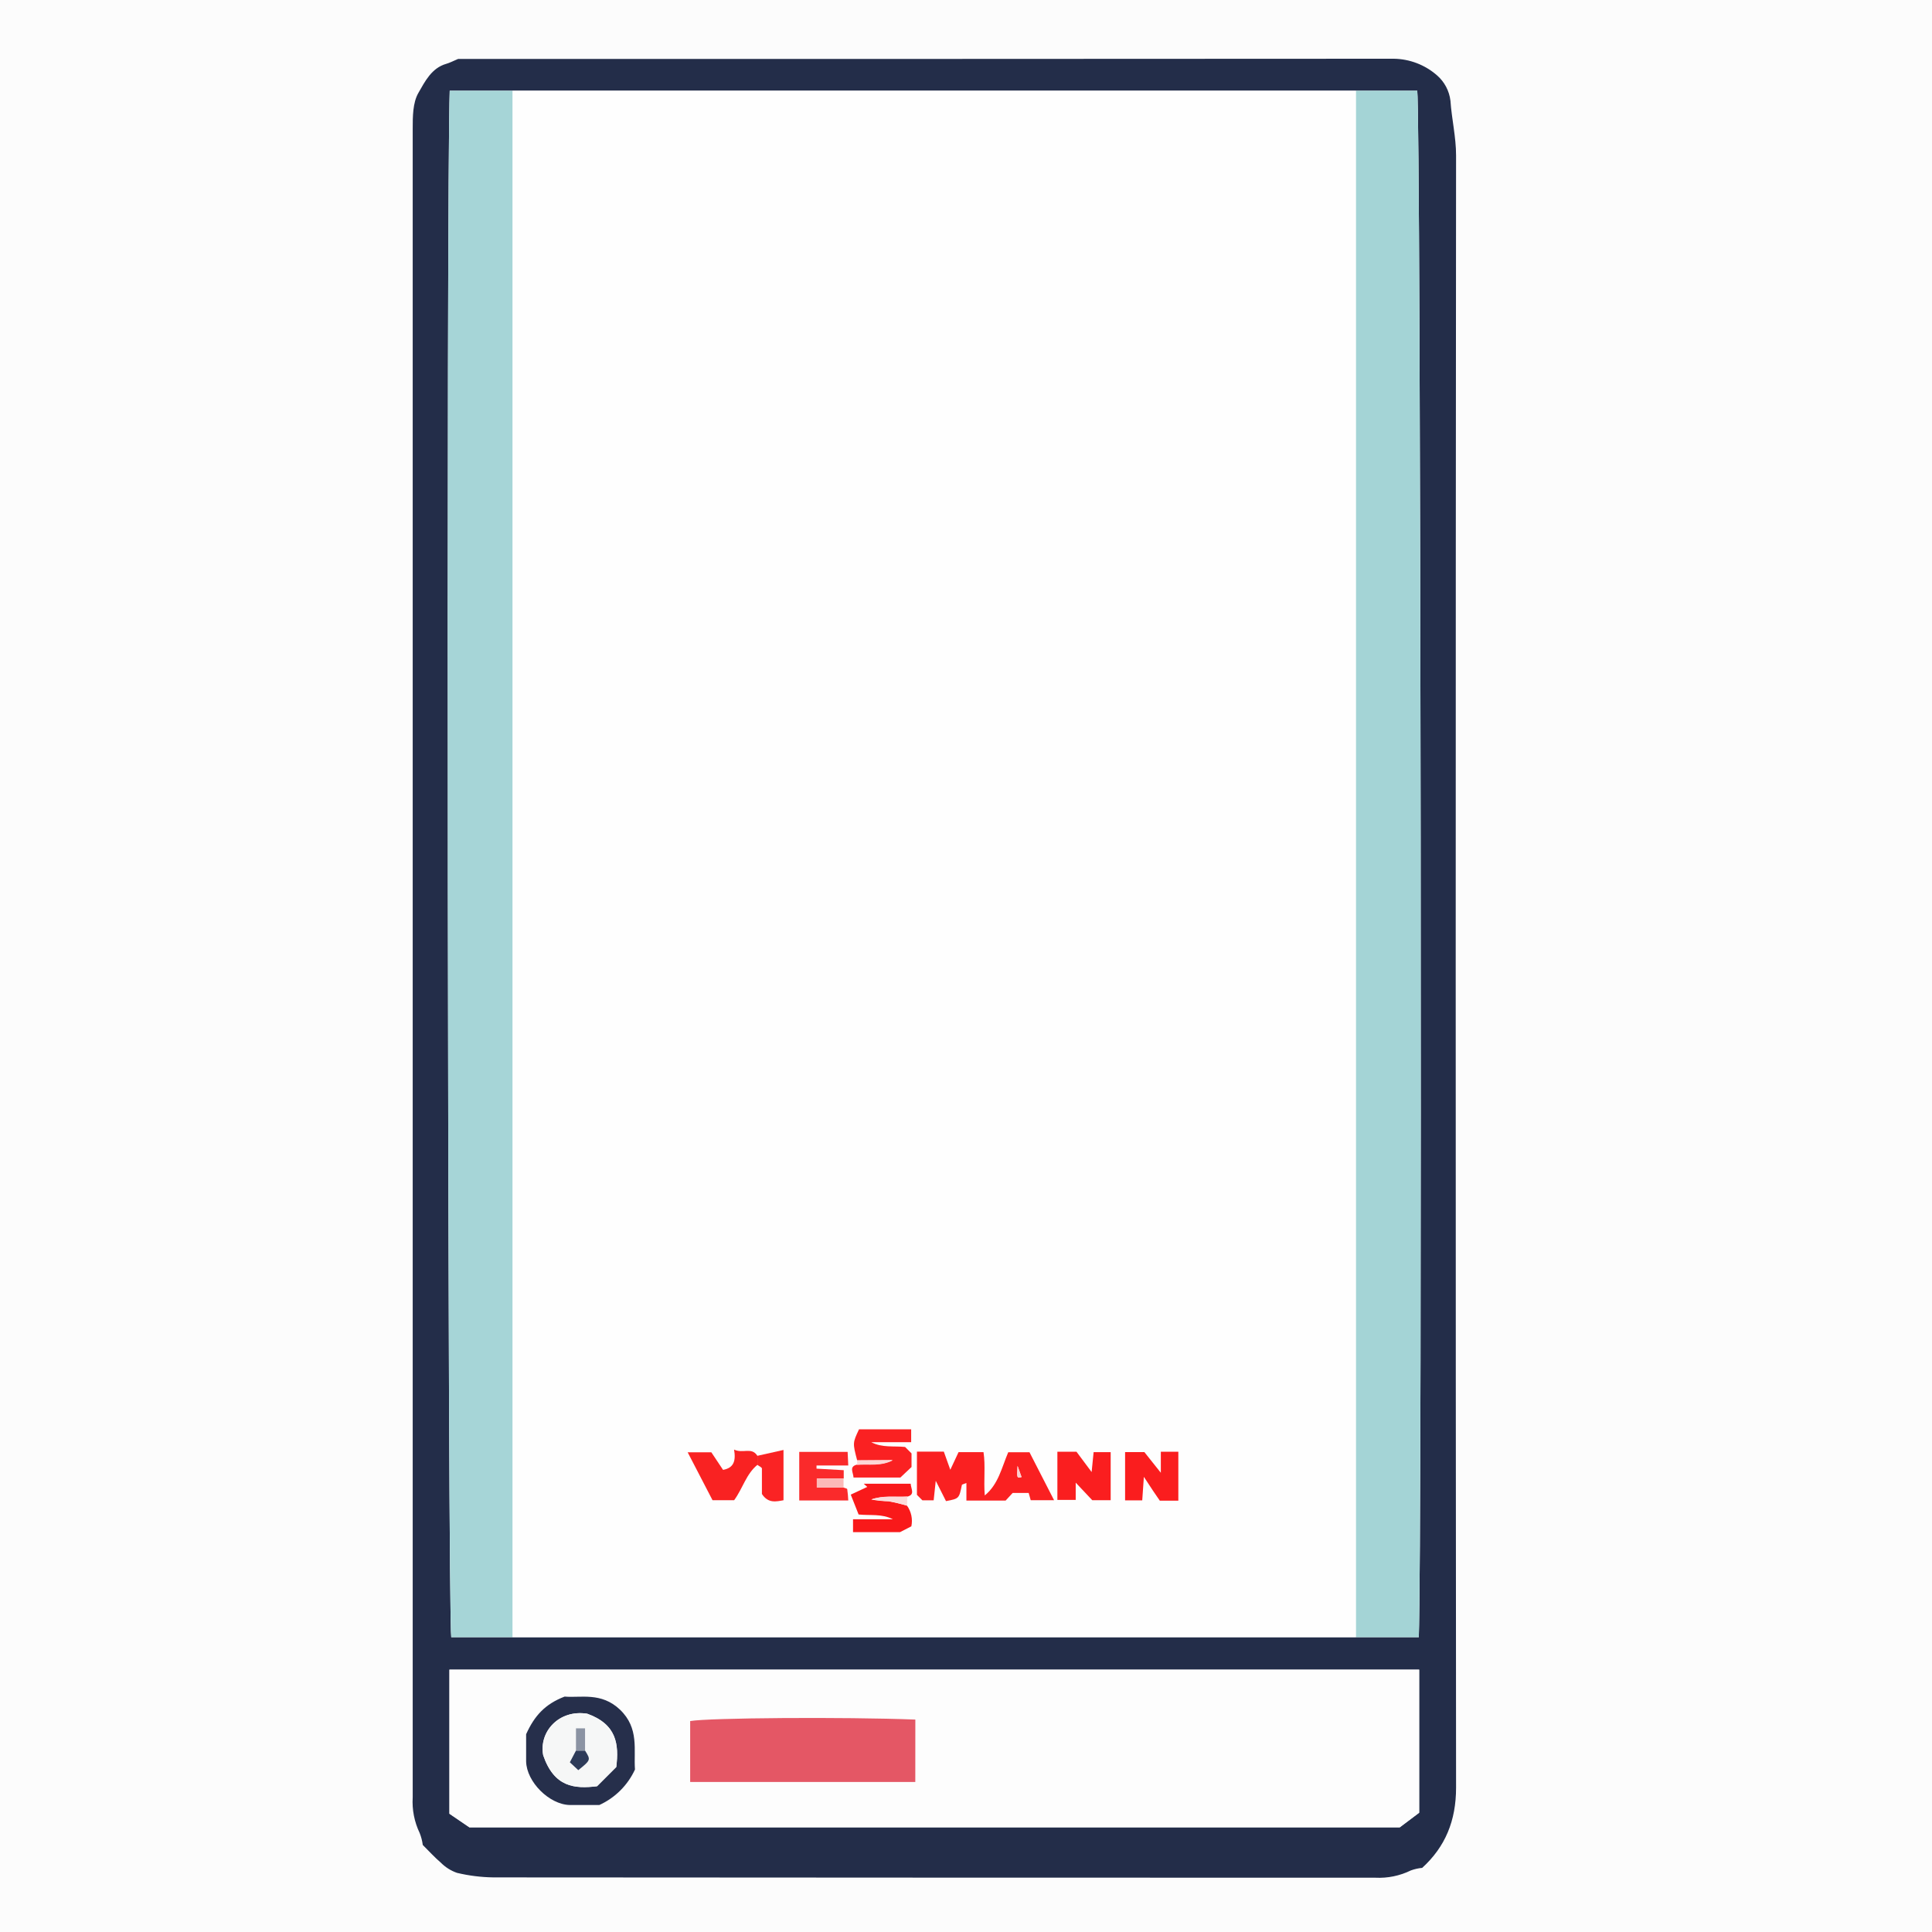
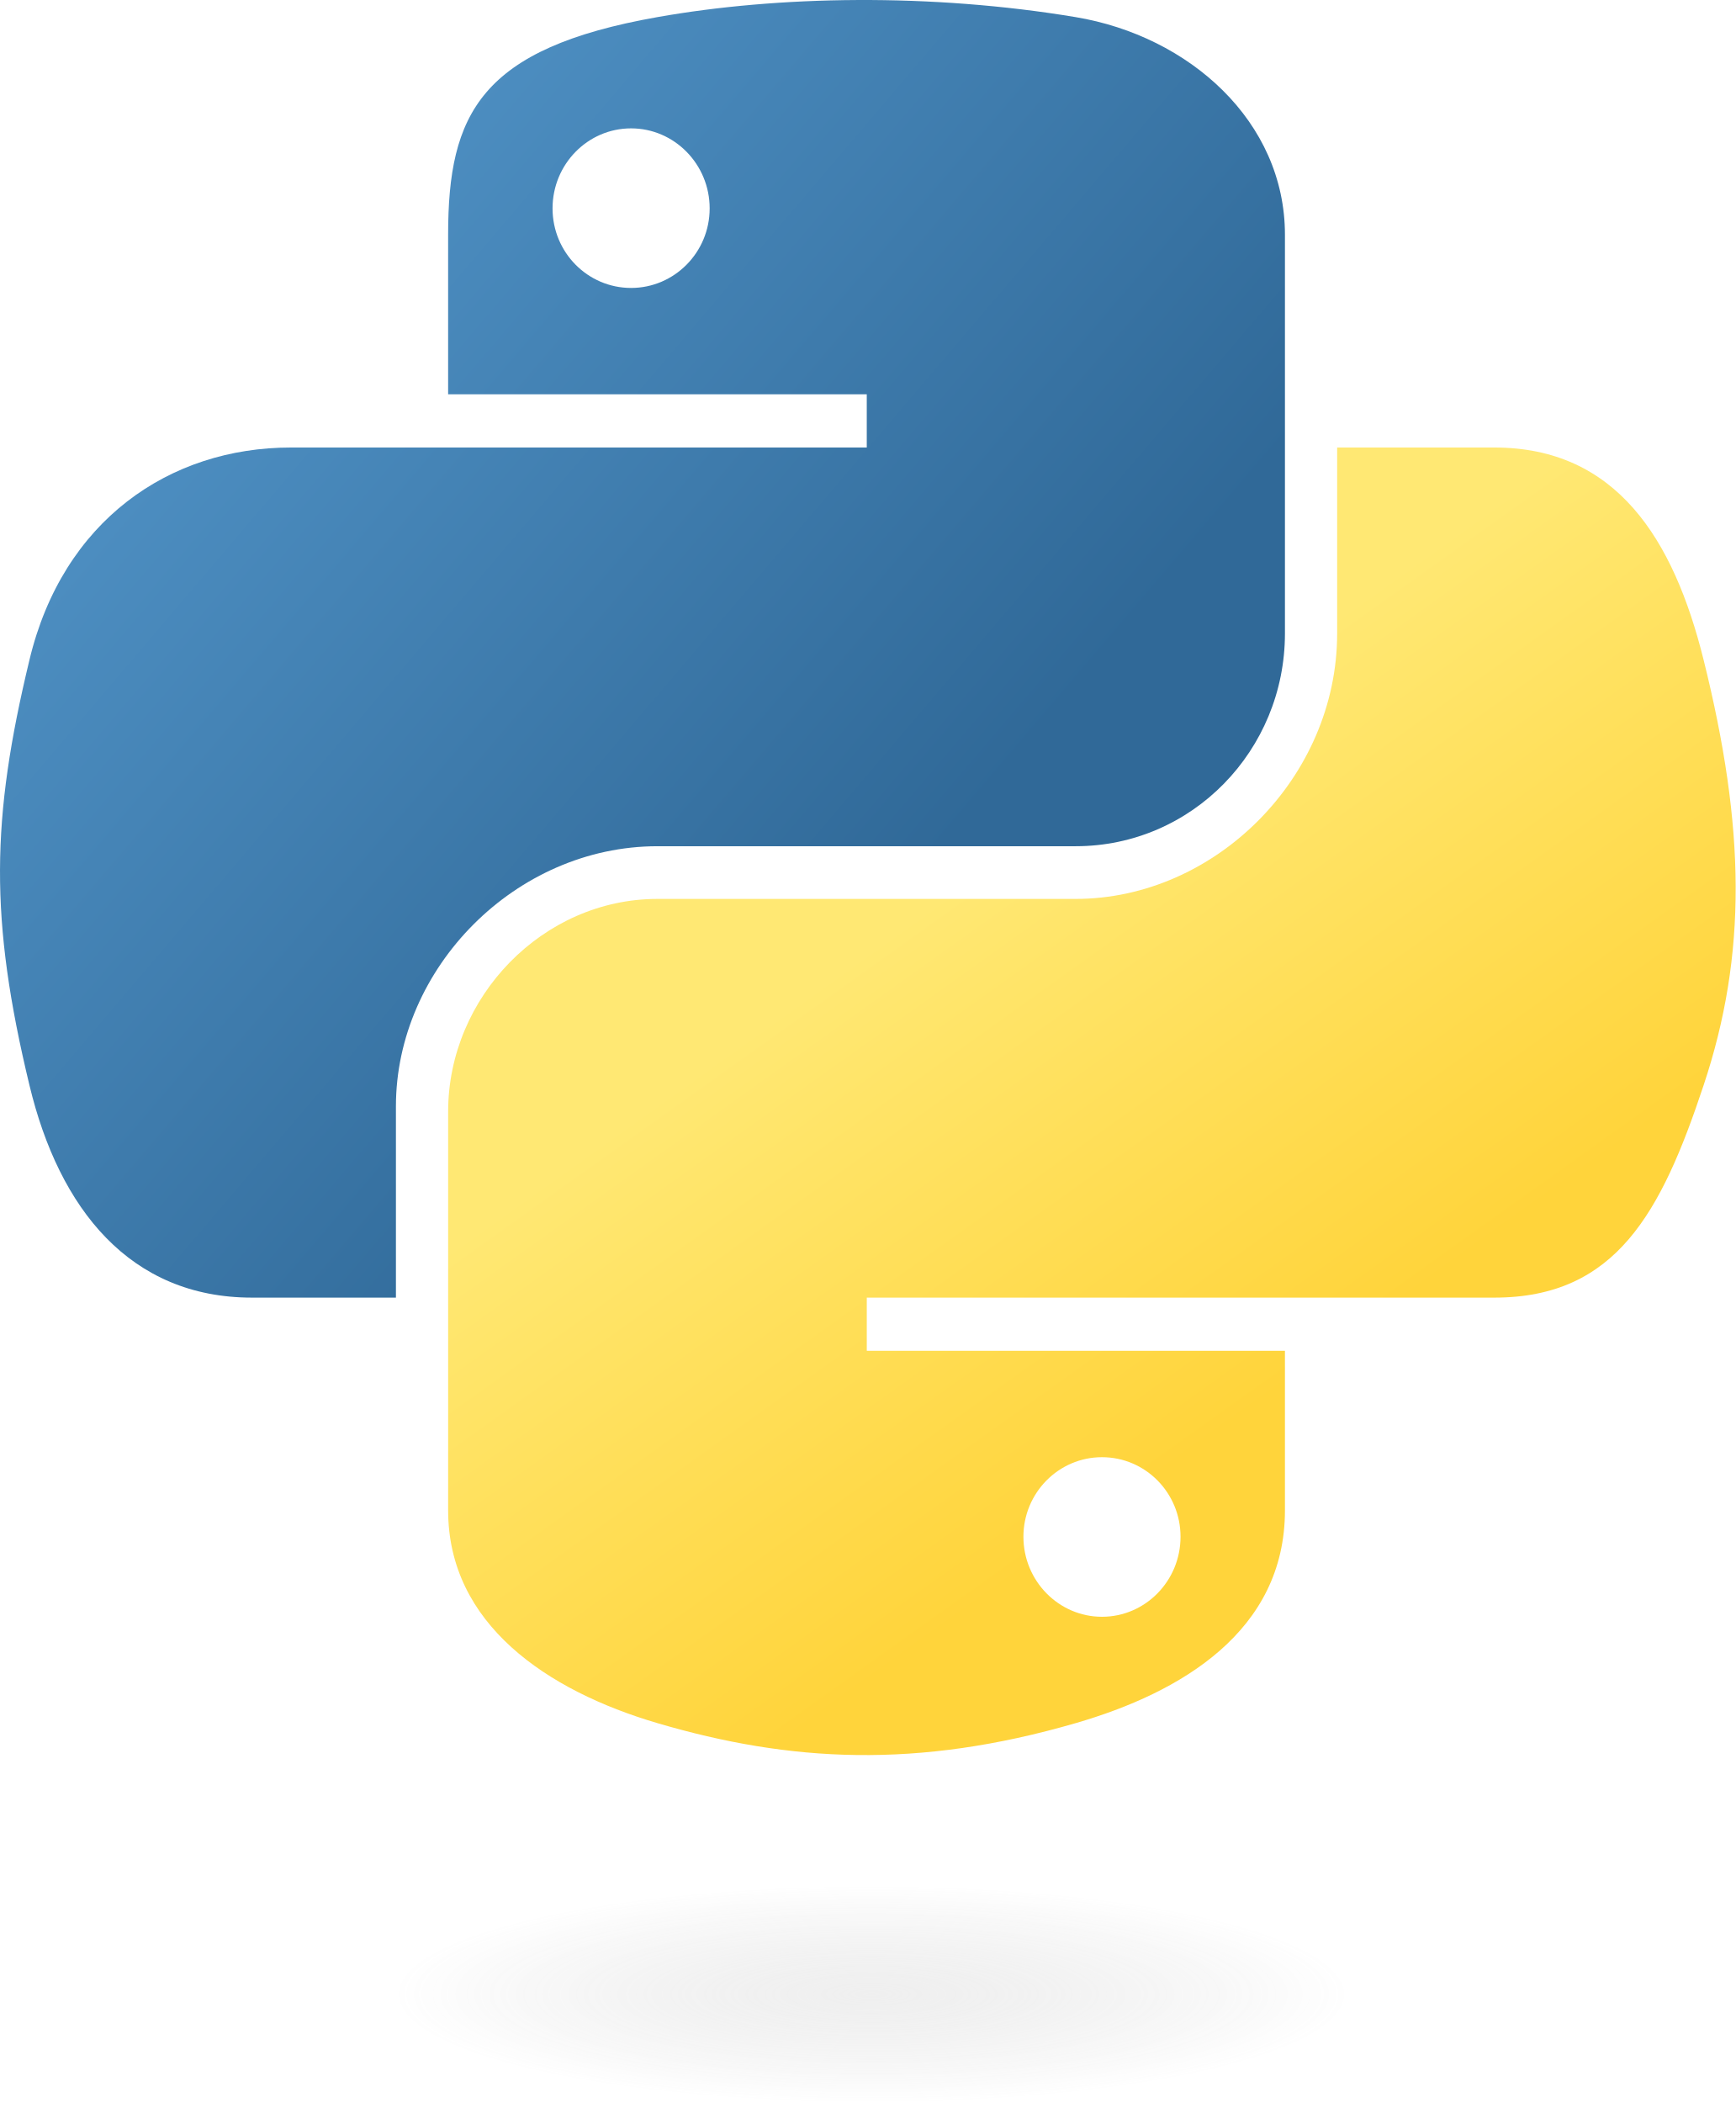
- <svg xmlns="http://www.w3.org/2000/svg" viewBox="0 0 426 426">
-   <defs>
-     <style>.cls-1{fill:#fcfcfc;}.cls-2{fill:#232d49;}.cls-3{fill:#fefefe;}.cls-4{fill:#fdfdfd;}.cls-5{fill:#a4d4d6;}.cls-6{fill:#a6d5d7;}.cls-7{fill:#fa2021;}.cls-8{fill:#fa2122;}.cls-9{fill:#f9191a;}.cls-10{fill:#fa1e1f;}.cls-11{fill:#fa1d1e;}.cls-12{fill:#f92222;}.cls-13{fill:#fa2a2b;}.cls-14{fill:#fa2324;}.cls-15{fill:#fcb9b8;}.cls-16{fill:#fcdcdb;}.cls-17{fill:#fdd7d6;}.cls-18{fill:#e45765;}.cls-19{fill:#262f4b;}.cls-20{fill:#fdcdce;}.cls-21{fill:#f6f7f7;}.cls-22{fill:#2e3b59;}.cls-23{fill:#8b93a3;}</style>
+ <svg xmlns="http://www.w3.org/2000/svg" xmlns:xlink="http://www.w3.org/1999/xlink" version="1.0" id="svg2" width="83.371pt" height="101.001pt">
+   <defs id="defs4">
+     <linearGradient id="linearGradient2795">
+       <stop style="stop-color:#b8b8b8;stop-opacity:0.498;" offset="0" id="stop2797" />
+       <stop style="stop-color:#7f7f7f;stop-opacity:0;" offset="1" id="stop2799" />
+     </linearGradient>
+     <linearGradient id="linearGradient2787">
+       <stop style="stop-color:#7f7f7f;stop-opacity:0.5;" offset="0" id="stop2789" />
+       <stop style="stop-color:#7f7f7f;stop-opacity:0;" offset="1" id="stop2791" />
+     </linearGradient>
+     <linearGradient id="linearGradient3676">
+       <stop style="stop-color:#b2b2b2;stop-opacity:0.5;" offset="0" id="stop3678" />
+       <stop style="stop-color:#b3b3b3;stop-opacity:0;" offset="1" id="stop3680" />
+     </linearGradient>
+     <linearGradient id="linearGradient3236">
+       <stop style="stop-color:#f4f4f4;stop-opacity:1" offset="0" id="stop3244" />
+       <stop style="stop-color:white;stop-opacity:1" offset="1" id="stop3240" />
+     </linearGradient>
+     <linearGradient id="linearGradient4671">
+       <stop style="stop-color:#ffd43b;stop-opacity:1;" offset="0" id="stop4673" />
+       <stop style="stop-color:#ffe873;stop-opacity:1" offset="1" id="stop4675" />
+     </linearGradient>
+     <linearGradient id="linearGradient4689">
+       <stop style="stop-color:#5a9fd4;stop-opacity:1;" offset="0" id="stop4691" />
+       <stop style="stop-color:#306998;stop-opacity:1;" offset="1" id="stop4693" />
+     </linearGradient>
+     <linearGradient x1="224.24" y1="144.757" x2="-65.309" y2="144.757" id="linearGradient2987" xlink:href="#linearGradient4671" gradientUnits="userSpaceOnUse" gradientTransform="translate(100.2702,99.61116)" />
+     <linearGradient x1="172.942" y1="77.476" x2="26.67" y2="76.313" id="linearGradient2990" xlink:href="#linearGradient4689" gradientUnits="userSpaceOnUse" gradientTransform="translate(100.2702,99.61116)" />
+     <linearGradient xlink:href="#linearGradient4689" id="linearGradient2587" gradientUnits="userSpaceOnUse" gradientTransform="translate(100.2702,99.61116)" x1="172.942" y1="77.476" x2="26.67" y2="76.313" />
+     <linearGradient xlink:href="#linearGradient4671" id="linearGradient2589" gradientUnits="userSpaceOnUse" gradientTransform="translate(100.2702,99.61116)" x1="224.24" y1="144.757" x2="-65.309" y2="144.757" />
+     <linearGradient xlink:href="#linearGradient4689" id="linearGradient2248" gradientUnits="userSpaceOnUse" gradientTransform="translate(100.2702,99.61116)" x1="172.942" y1="77.476" x2="26.67" y2="76.313" />
+     <linearGradient xlink:href="#linearGradient4671" id="linearGradient2250" gradientUnits="userSpaceOnUse" gradientTransform="translate(100.2702,99.61116)" x1="224.24" y1="144.757" x2="-65.309" y2="144.757" />
+     <linearGradient xlink:href="#linearGradient4671" id="linearGradient2255" gradientUnits="userSpaceOnUse" gradientTransform="matrix(0.562541,0,0,0.567972,-11.5974,-7.60954)" x1="224.24" y1="144.757" x2="-65.309" y2="144.757" />
+     <linearGradient xlink:href="#linearGradient4689" id="linearGradient2258" gradientUnits="userSpaceOnUse" gradientTransform="matrix(0.562541,0,0,0.567972,-11.5974,-7.60954)" x1="172.942" y1="76.176" x2="26.67" y2="76.313" />
+     <radialGradient xlink:href="#linearGradient2795" id="radialGradient2801" cx="61.519" cy="132.286" fx="61.519" fy="132.286" r="29.037" gradientTransform="matrix(1,0,0,0.177966,0,108.7434)" gradientUnits="userSpaceOnUse" />
+     <linearGradient xlink:href="#linearGradient4671" id="linearGradient1475" gradientUnits="userSpaceOnUse" gradientTransform="matrix(0.562541,0,0,0.567972,-14.99112,-11.70237)" x1="150.961" y1="192.352" x2="112.031" y2="137.273" />
+     <linearGradient xlink:href="#linearGradient4689" id="linearGradient1478" gradientUnits="userSpaceOnUse" gradientTransform="matrix(0.562541,0,0,0.567972,-14.99112,-11.70237)" x1="26.649" y1="20.604" x2="135.665" y2="114.398" />
+     <radialGradient xlink:href="#linearGradient2795" id="radialGradient1480" gradientUnits="userSpaceOnUse" gradientTransform="matrix(1.7490565e-8,-0.239947,1.054668,3.7915457e-7,-83.7008,142.462)" cx="61.519" cy="132.286" fx="61.519" fy="132.286" r="29.037" />
  </defs>
-   <g id="Ebene_2" data-name="Ebene 2">
-     <g id="Ebene_1-2" data-name="Ebene 1">
-       <path class="cls-1" d="M427,427H1V1H427ZM102,14c-1.22.5-1.9.86-2.64,1.07-3.27,1-4.72,4-6.12,6.42C92.06,23.68,92,26.74,92,29.42Q92,213.36,92,397.3a15.91,15.91,0,0,0,1.62,7.84,10.91,10.91,0,0,1,.68,2.63c1.35,1.35,2.58,2.74,4,3.92a9.34,9.34,0,0,0,3.55,2.23,36.65,36.65,0,0,0,8.06,1q97.22.08,194.43.07a16,16,0,0,0,7.84-1.61,10,10,0,0,1,2.49-.56c5.09-4.64,7.48-10.38,7.47-17.7q-.2-179.94,0-359.88c0-4.11-1-8-1.24-12.07a8.79,8.79,0,0,0-3-5.63,14.8,14.8,0,0,0-9.47-3.63C239.42,14,170.45,14,102,14Z" transform="translate(-1 -1)" />
-       <path class="cls-2" d="M102,14c68.4,0,137.37,0,206.35-.05a14.8,14.8,0,0,1,9.47,3.63,8.79,8.79,0,0,1,3,5.63c.27,4,1.24,8,1.24,12.07q-.16,179.94,0,359.88c0,7.32-2.38,13.05-7.47,17.7a10,10,0,0,0-2.49.56,16,16,0,0,1-7.84,1.61q-97.22,0-194.43-.07a36.65,36.65,0,0,1-8.06-1,9.34,9.34,0,0,1-3.55-2.23c-1.39-1.18-2.62-2.56-4-3.92a10.91,10.91,0,0,0-.68-2.63A15.91,15.91,0,0,1,92,397.3Q92,213.36,92,29.42c0-2.68,0-5.75,1.25-7.93C94.69,19,96.14,16,99.41,15.07,100.14,14.86,100.83,14.5,102,14Zm12,7H100.16c-.77,19.93-.44,336.4.34,341H313.84c.77-19.92.44-336.4-.34-341H114ZM313.92,369.15H100.1v31.74l4.4,3H309.64l4.28-3.22Z" transform="translate(-1 -1)" />
-       <path class="cls-3" d="M300,362H114V21H300ZM187,327v-1.86l-6-.34v-.69h7l-.14-3H177.23v10.71H188a24,24,0,0,0-.23-2.49c0-.16-.53-.24-.81-.36Zm-19-3c.33.26.94.51,1,.78.08,2,0,3.91,0,5.64,1.39,2.13,3.13,1.67,4.76,1.38V320.71L168,322c-1.27-2-3.15-.42-5.14-1.37.43,2.48-.06,4-2.43,4.47l-2.58-3.87h-5.22l5.48,10.56h4.77C164.79,329.16,165.54,326,168,324Zm33,9v-2c1.86-.43.86-1.71.8-2.85H191.45l.78.7-3.64,1.7,1.73,4.38c2.59.27,5.13-.21,7.57,1.06h-8.8v2.86h10.35l2.51-1.29A5.8,5.8,0,0,0,201,333Zm-11-9c-1.86.43-.86,1.71-.8,2.85h10.33l2.46-2.32v-3l-1.42-1.42c-2.48-.26-5,.22-7.46-1.05h8.8v-2.86h-11.5c-1.37,3-1.37,3-.41,6.84Zm43.42,7.79L228,321.2h-4.7c-1.48,3.47-2.19,7.06-5.17,9.52-.33-3.27.18-6.54-.28-9.55h-5.5l-1.82,3.89-1.43-4h-5.93v9.53l1.2,1.2h2.49l.46-4.3,2.26,4.48c2.89-.56,2.88-.56,3.5-3.55,0-.14.43-.2,1-.44v3.83h8.65l1.55-1.68h3.53l.45,1.6Zm.73-.06h4v-3.8l3.65,3.87h4.06V321.2h-3.76l-.44,4.39-3.34-4.48h-4.21Zm14.93.1h3.78l.36-5.18c.86,1.31,1.45,2.23,2.06,3.13s1.29,1.89,1.45,2.12h4.09V321.1H257v4.64l-3.63-4.56h-4.25Z" transform="translate(-1 -1)" />
-       <path class="cls-4" d="M313.92,369.15v31.57l-4.28,3.22H104.5l-4.4-3V369.15Zm-111.1,24.77V380.15c-15.77-.61-45.6-.38-49.65.33v13.44ZM133.15,399a15.92,15.92,0,0,0,7.85-7.85c-.32-4.3,1-9.09-3.32-13.21-4.13-3.94-8.73-2.54-12.19-2.87-4.33,1.67-6.66,4.24-8.49,8.3,0,1.38,0,3.7,0,6,.09,4.51,5.12,9.52,9.64,9.61C129,399,131.28,399,133.15,399Z" transform="translate(-1 -1)" />
-       <path class="cls-5" d="M300,362V21h13.5c.78,4.6,1.11,321.08.34,341Z" transform="translate(-1 -1)" />
-       <path class="cls-6" d="M114,21V362H100.5c-.78-4.6-1.11-321.07-.34-341Z" transform="translate(-1 -1)" />
-       <path class="cls-7" d="M233.42,331.79h-5.15l-.45-1.6h-3.53l-1.55,1.68h-8.65V328c-.6.25-1,.31-1,.44-.62,3-.61,3-3.5,3.55l-2.26-4.48-.46,4.3h-2.49l-1.2-1.2v-9.53h5.93l1.43,4,1.82-3.89h5.5c.47,3,0,6.28.28,9.55,3-2.46,3.7-6.05,5.17-9.52H228Zm-8.05-7.56c-.16,2.71-.16,2.71.88,2.46Z" transform="translate(-1 -1)" />
-       <path class="cls-8" d="M190,323c-1-3.83-1-3.83.41-6.84h11.5V319h-8.8c2.44,1.27,5,.79,7.46,1.05l1.42,1.42v3l-2.46,2.32H189.2c-.06-1.15-1.06-2.42.8-2.85,2.61-.18,5.29.35,7.84-1Z" transform="translate(-1 -1)" />
-       <path class="cls-9" d="M201,333a5.8,5.8,0,0,1,.95,4.55l-2.51,1.29H189.09V336h8.8c-2.44-1.27-5-.79-7.57-1.06l-1.73-4.38,3.64-1.7-.78-.7H201.8c.06,1.15,1.06,2.42-.8,2.85-2.62.14-5.29-.29-7.89.63a24.76,24.76,0,0,0,3.84.4A37.19,37.19,0,0,1,201,333Z" transform="translate(-1 -1)" />
-       <path class="cls-10" d="M234.15,331.72V321.1h4.21l3.34,4.48.44-4.39h3.76v10.6h-4.06l-3.65-3.87v3.8Z" transform="translate(-1 -1)" />
-       <path class="cls-11" d="M249.08,331.83V321.18h4.25l3.63,4.56V321.1h3.86v10.79h-4.09c-.16-.23-.81-1.17-1.45-2.12s-1.19-1.81-2.06-3.13l-.36,5.18Z" transform="translate(-1 -1)" />
-       <path class="cls-12" d="M168,324c-2.46,2-3.21,5.16-5.12,7.79h-4.77l-5.48-10.56h5.22l2.58,3.87c2.37-.42,2.86-2,2.43-4.47,2,.95,3.87-.64,5.14,1.37Z" transform="translate(-1 -1)" />
-       <path class="cls-13" d="M187,329c.28.12.78.19.81.36a24,24,0,0,1,.23,2.49H177.23V321.14H187.9l.14,3h-7v.69l6,.34V327h-5.91v2Z" transform="translate(-1 -1)" />
-       <path class="cls-14" d="M168,324v-2l5.76-1.29v11.09c-1.62.29-3.36.75-4.76-1.38,0-1.73,0-3.69,0-5.64C168.94,324.51,168.33,324.26,168,324Z" transform="translate(-1 -1)" />
-       <path class="cls-15" d="M187,329h-5.91v-2H187Z" transform="translate(-1 -1)" />
-       <path class="cls-16" d="M201,333a37.19,37.19,0,0,0-4-1,24.76,24.76,0,0,1-3.84-.4c2.59-.92,5.26-.49,7.89-.63Z" transform="translate(-1 -1)" />
-       <path class="cls-17" d="M190,323h7.84c-2.55,1.35-5.23.82-7.84,1Z" transform="translate(-1 -1)" />
-       <path class="cls-18" d="M202.82,393.92H153.18V380.49c4-.72,33.88-.94,49.65-.33Z" transform="translate(-1 -1)" />
-       <path class="cls-19" d="M133.15,399c-1.87,0-4.18,0-6.5,0-4.53-.09-9.55-5.1-9.64-9.61,0-2.32,0-4.64,0-6,1.83-4.06,4.16-6.64,8.49-8.3,3.46.33,8.06-1.06,12.19,2.87,4.32,4.12,3,8.91,3.32,13.21A15.92,15.92,0,0,1,133.15,399Zm3.74-8.38c.61-5,.09-9.42-6.4-11.75-6.24-1-10.67,4-9.71,9.16,2.42,7.07,6.93,7.43,11.87,6.83Z" transform="translate(-1 -1)" />
-       <path class="cls-20" d="M225.37,324.22l.88,2.46C225.21,326.94,225.21,326.94,225.37,324.22Z" transform="translate(-1 -1)" />
-       <path class="cls-21" d="M136.88,390.62l-4.24,4.24c-4.94.6-9.45.24-11.87-6.83-1-5.17,3.47-10.15,9.71-9.16C137,381.2,137.49,385.65,136.88,390.62ZM130,387v-4.91h-2c0,1.68,0,3.3,0,4.91l-1.35,2.58,1.86,1.74C131.29,389.06,131.29,389.06,130,387Z" transform="translate(-1 -1)" />
-       <path class="cls-22" d="M130,387c1.29,2.06,1.29,2.06-1.49,4.32l-1.86-1.74L128,387Z" transform="translate(-1 -1)" />
-       <path class="cls-23" d="M130,387h-2v-4.91h2Z" transform="translate(-1 -1)" />
-     </g>
-   </g>
+   <path style="fill:url(#linearGradient1478);fill-opacity:1" d="M 54.919,9.1927421e-4 C 50.335,0.022 45.958,0.413 42.106,1.095 30.76,3.099 28.7,7.295 28.7,15.032 v 10.219 h 26.812 v 3.406 h -26.812 -10.062 c -7.792,0 -14.616,4.684 -16.75,13.594 -2.462,10.213 -2.571,16.586 0,27.25 1.906,7.938 6.458,13.594 14.25,13.594 h 9.219 v -12.25 c 0,-8.85 7.657,-16.656 16.75,-16.656 h 26.781 c 7.455,0 13.406,-6.138 13.406,-13.625 v -25.531 c 0,-7.266 -6.13,-12.725 -13.406,-13.937 C 64.282,0.328 59.502,-0.02 54.919,9.1927421e-4 Z m -14.5,8.219 c 2.77,0 5.031,2.299 5.031,5.125 -2e-6,2.816 -2.262,5.094 -5.031,5.094 -2.779,-1e-6 -5.031,-2.277 -5.031,-5.094 -10e-7,-2.826 2.252,-5.125 5.031,-5.125 z" id="path1948" />
+   <path style="fill:url(#linearGradient1475);fill-opacity:1" d="m 85.638,28.657 v 11.906 c 0,9.231 -7.826,17 -16.75,17 h -26.781 c -7.336,0 -13.406,6.278 -13.406,13.625 v 25.531 c 0,7.266 6.319,11.54 13.406,13.625 8.487,2.496 16.626,2.947 26.781,0 6.75,-1.954 13.406,-5.888 13.406,-13.625 V 86.501 h -26.781 v -3.406 h 26.781 13.406 c 7.792,0 10.696,-5.435 13.406,-13.594 2.799,-8.399 2.68,-16.476 0,-27.25 -1.926,-7.757 -5.604,-13.594 -13.406,-13.594 z m -15.062,64.656 c 2.779,3e-6 5.031,2.277 5.031,5.094 -2e-6,2.826 -2.252,5.125 -5.031,5.125 -2.77,0 -5.031,-2.299 -5.031,-5.125 2e-6,-2.816 2.262,-5.094 5.031,-5.094 z" id="path1950" />
+   <ellipse style="opacity:0.444;fill:url(#radialGradient1480);fill-opacity:1;fill-rule:nonzero;stroke:none;stroke-width:15.417;stroke-miterlimit:4;stroke-dasharray:none;stroke-opacity:1" id="path1894" cx="55.817" cy="127.701" rx="35.931" ry="6.967" />
</svg>
